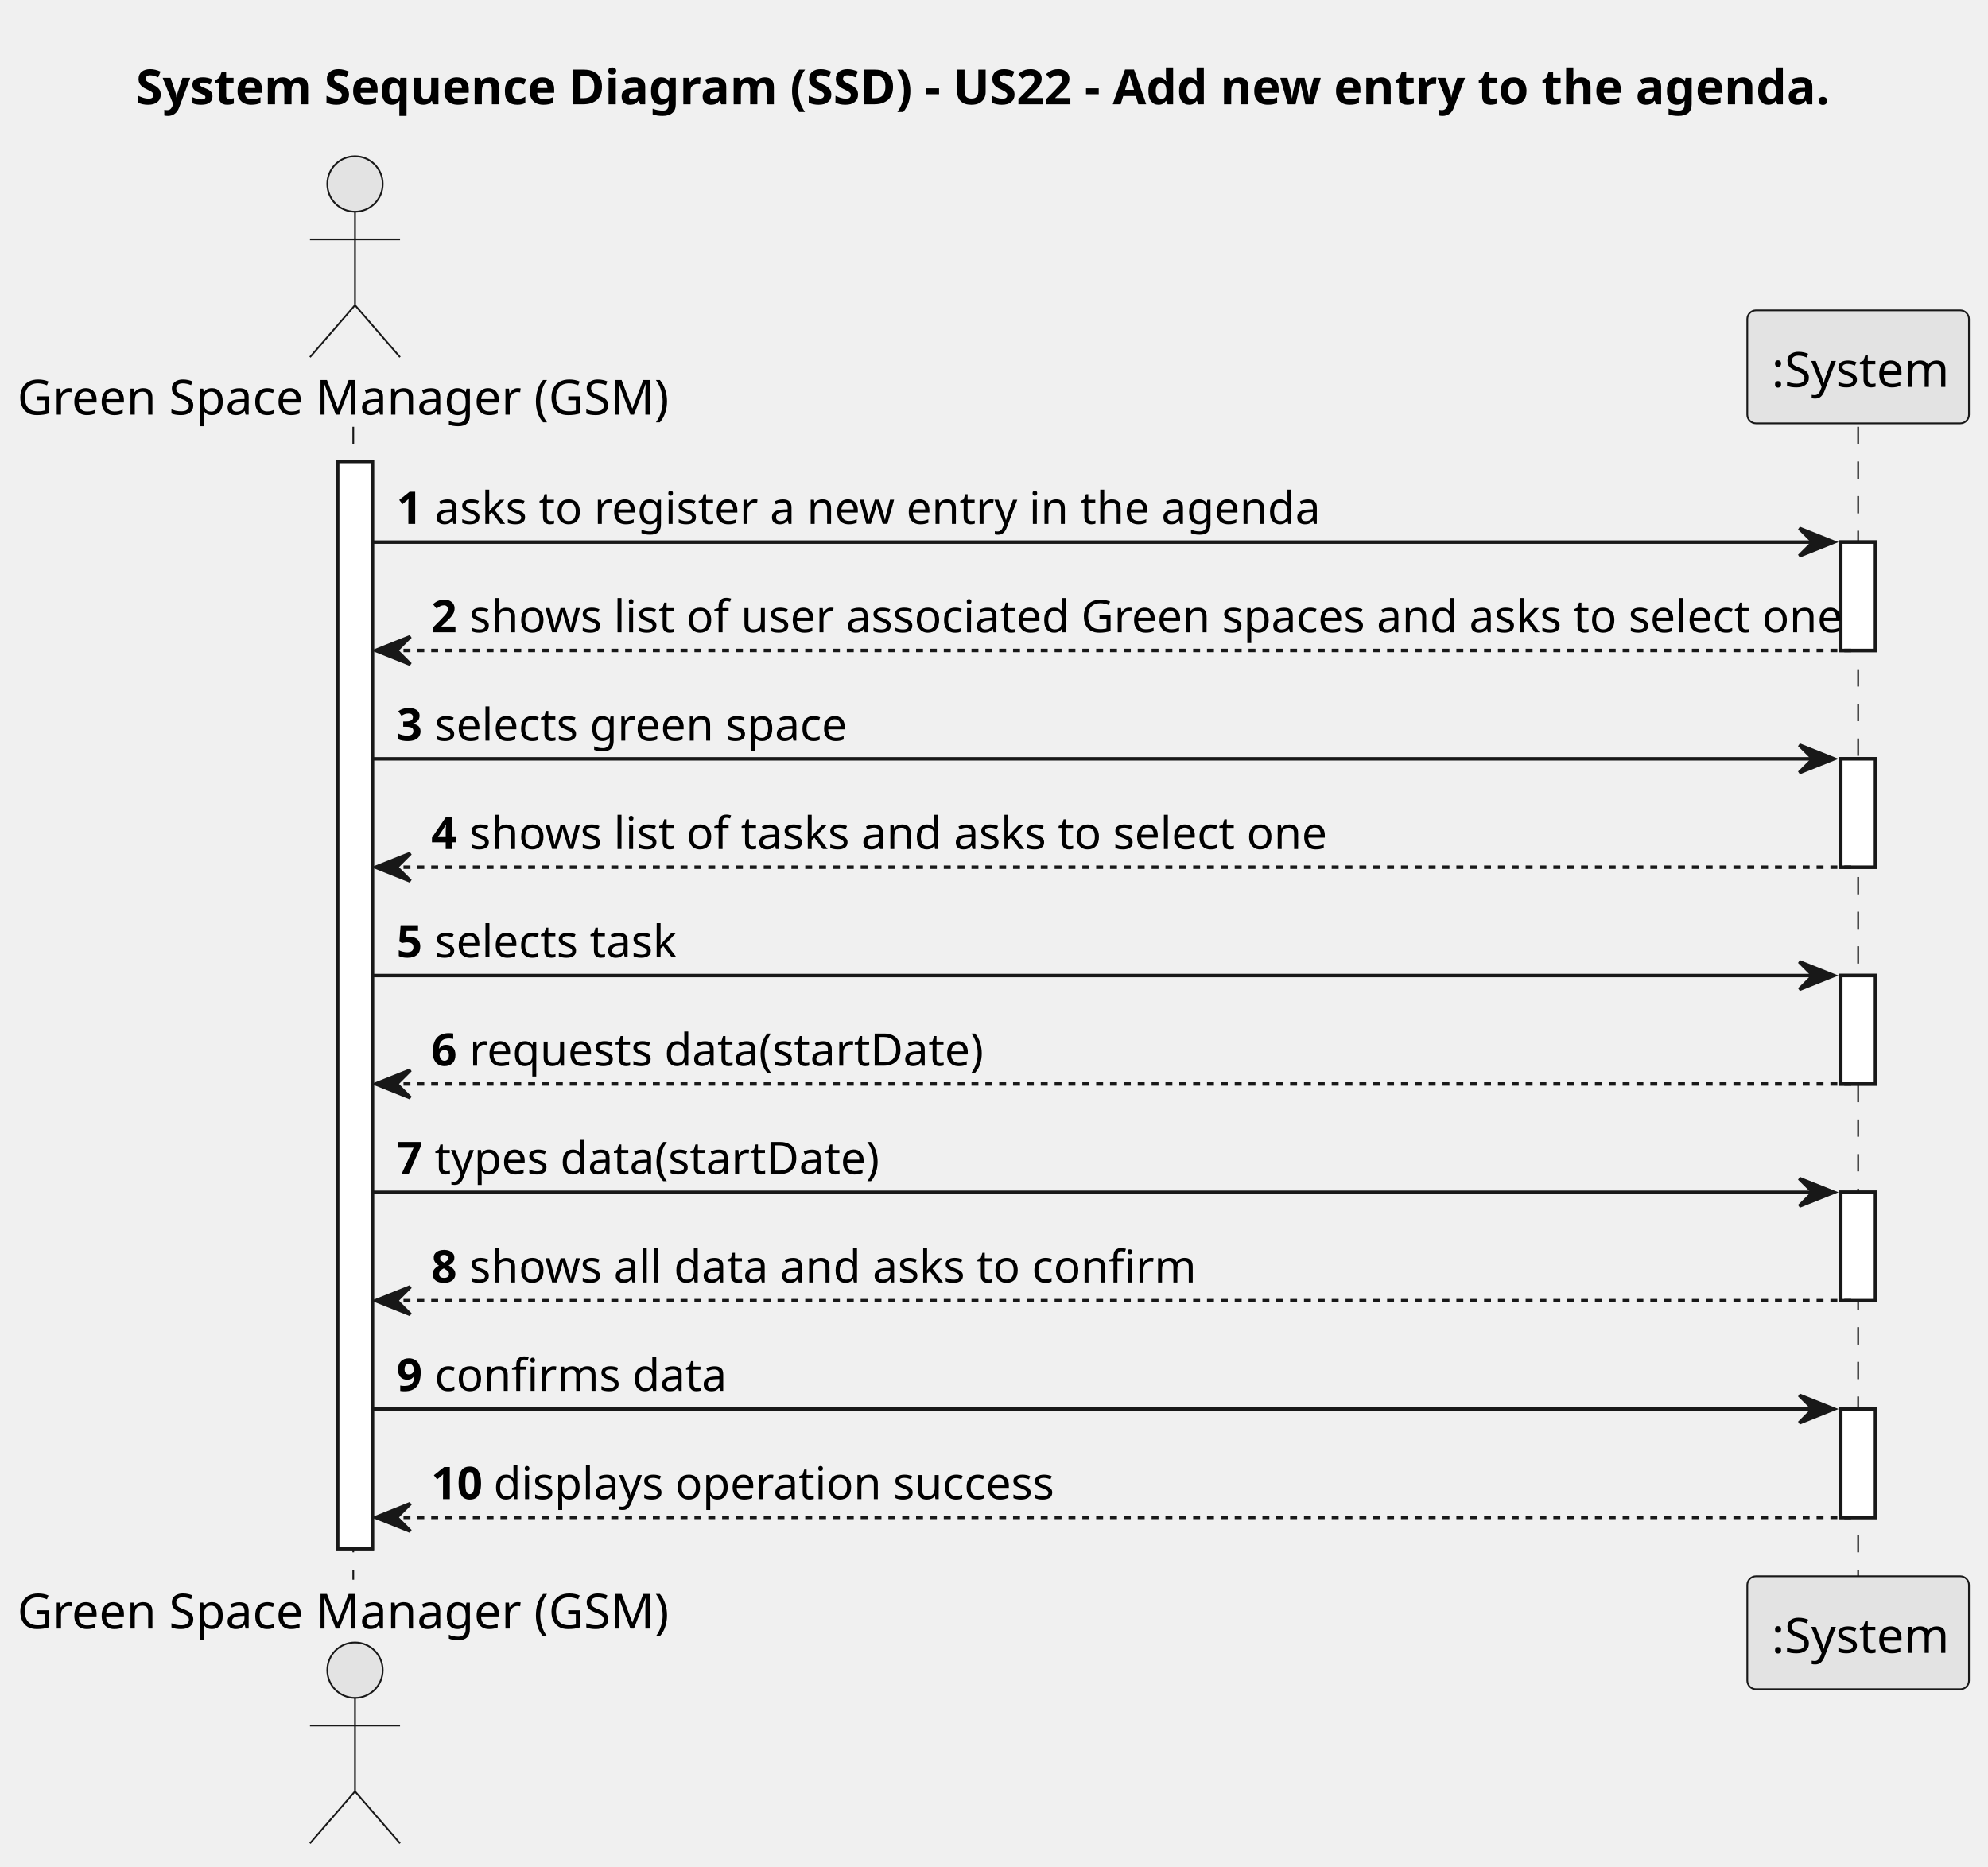
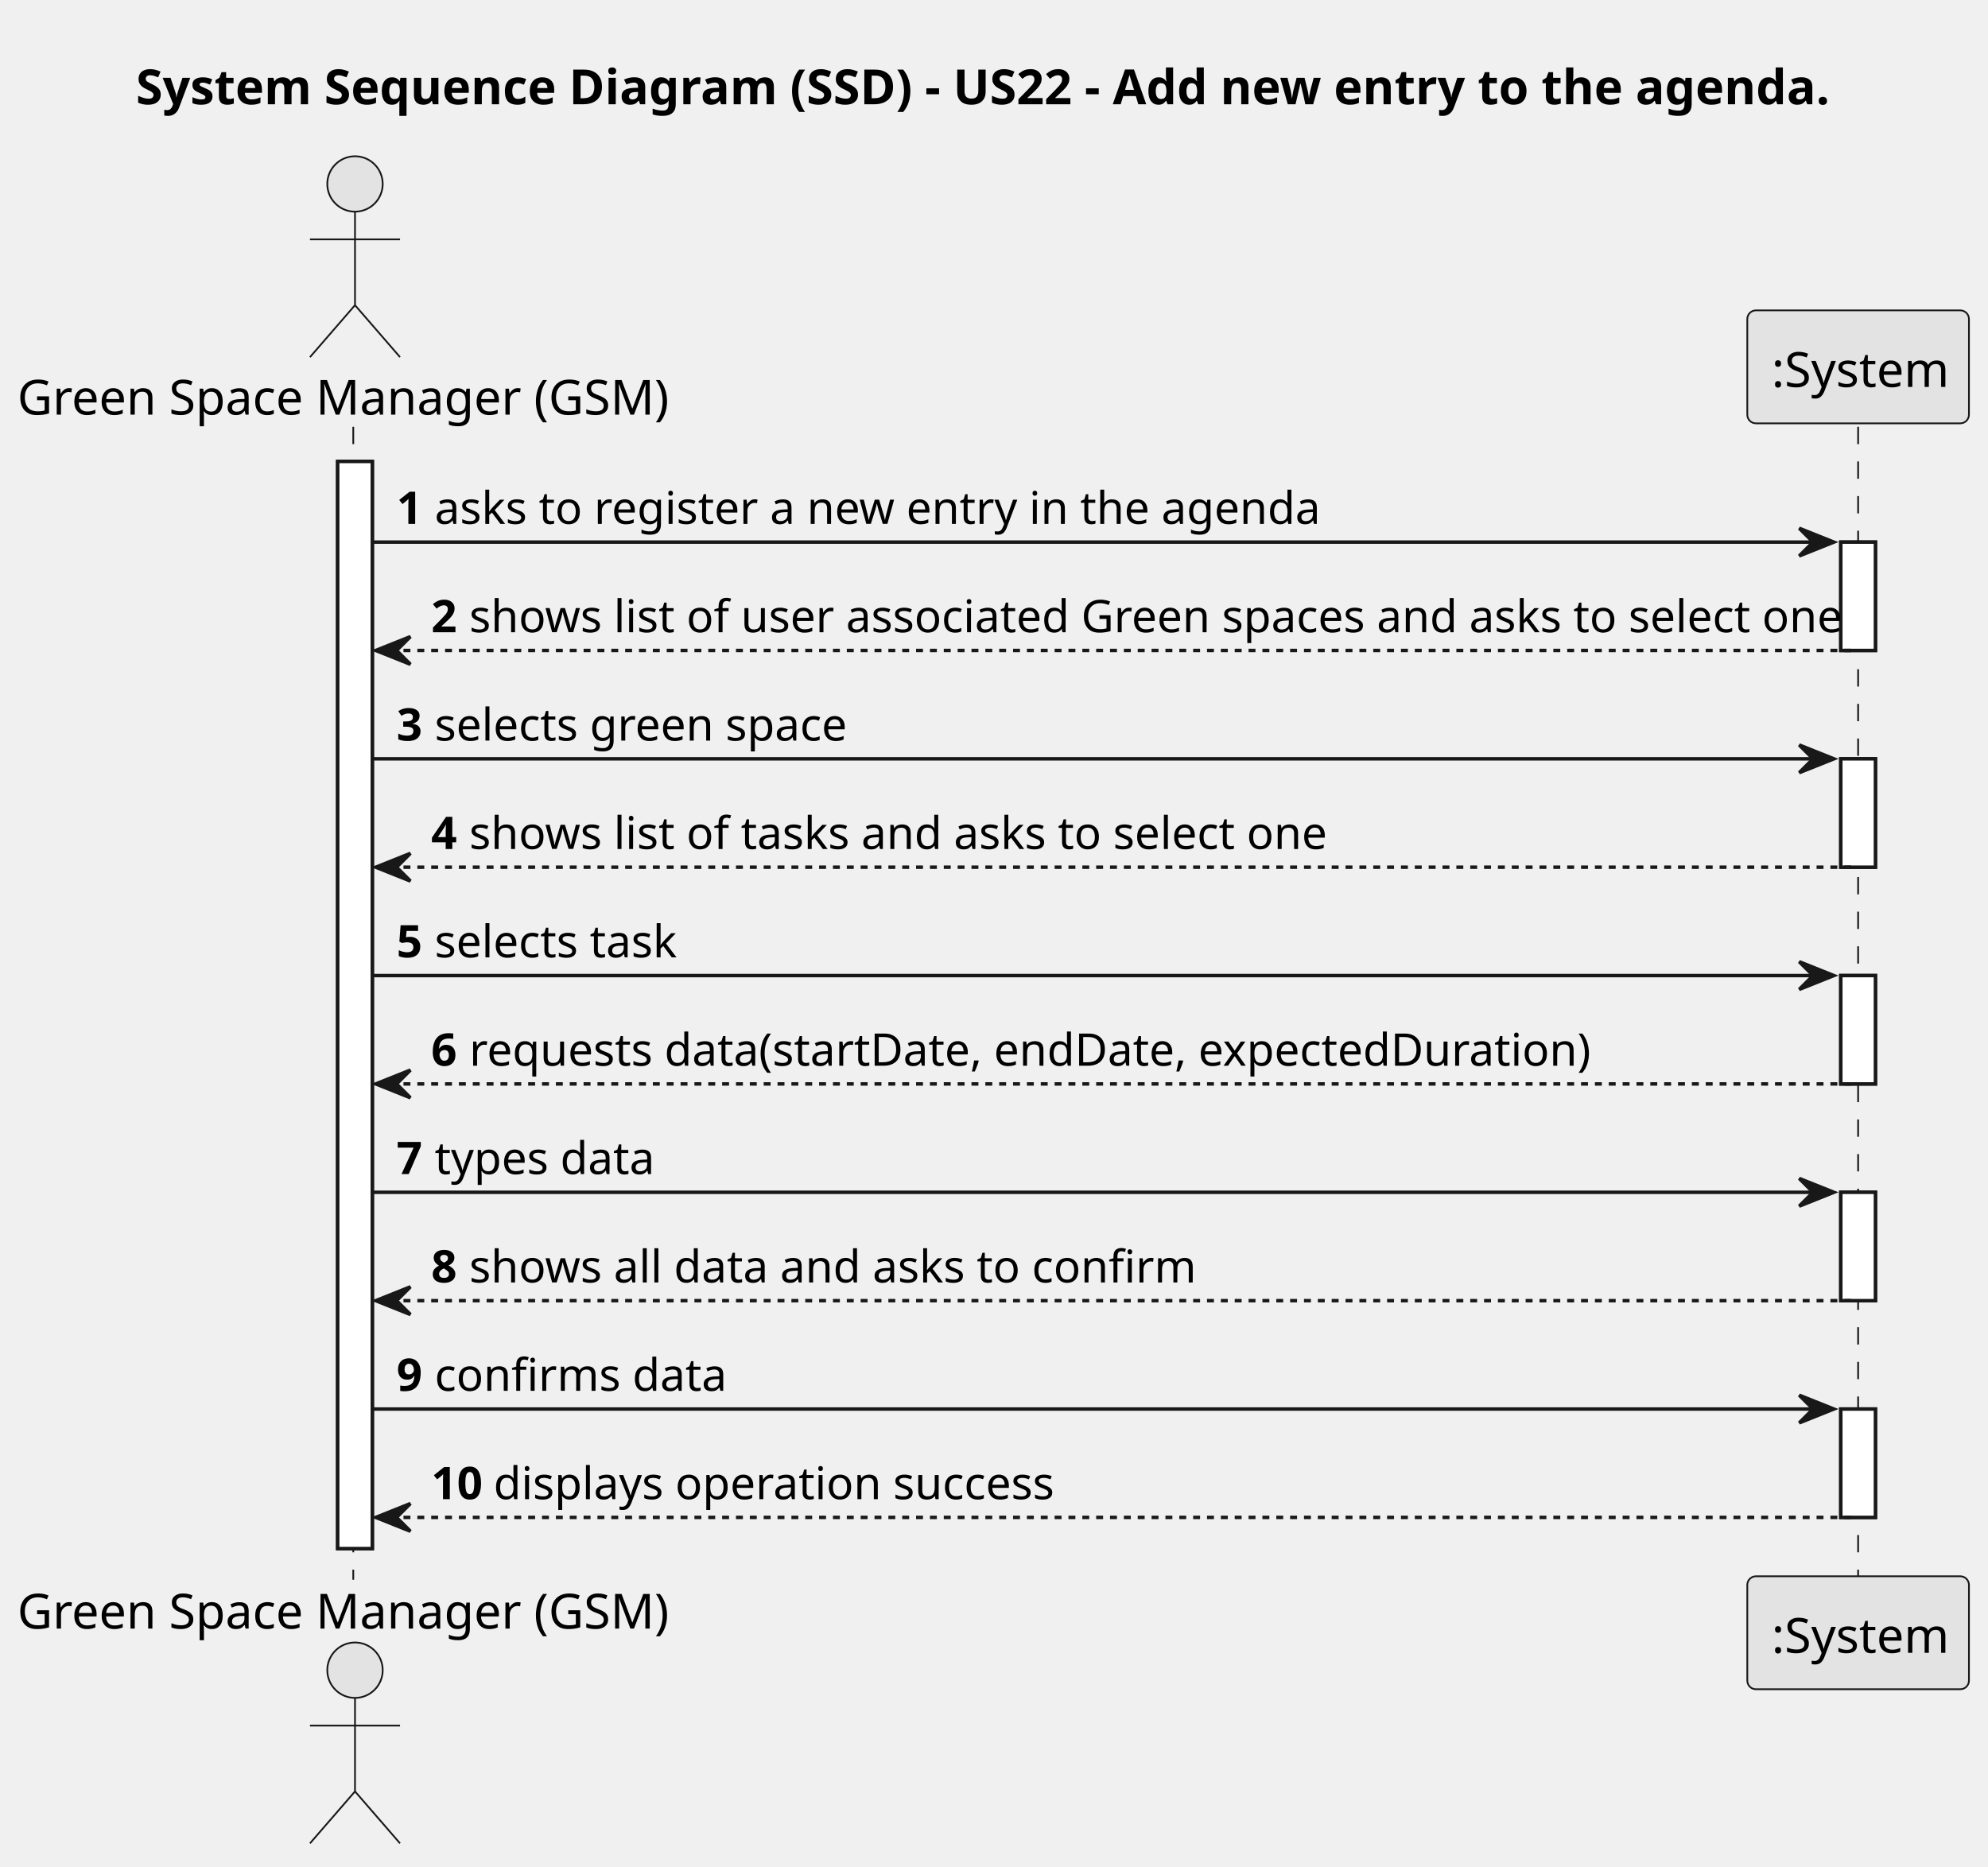
<svg xmlns="http://www.w3.org/2000/svg" contentStyleType="text/css" height="539px" preserveAspectRatio="none" style="width:574px;height:539px;background:#FFFFFF;" version="1.1" viewBox="0 0 574 539" width="574px" zoomAndPan="magnify">
  <defs />
  <g>
    <text fill="#000000" font-family="sans-serif" font-size="14" font-weight="bold" lengthAdjust="spacing" textLength="494" x="39.25" y="30.107">System Sequence Diagram (SSD) - US22 - Add new entry to the agenda.</text>
    <rect fill="#FFFFFF" height="313.91" style="stroke:#181818;stroke-width:1.0;" width="10" x="97.5" y="133.242" />
    <rect fill="#FFFFFF" height="31.291" style="stroke:#181818;stroke-width:1.0;" width="10" x="531.5" y="156.533" />
    <rect fill="#FFFFFF" height="31.291" style="stroke:#181818;stroke-width:1.0;" width="10" x="531.5" y="219.115" />
    <rect fill="#FFFFFF" height="31.291" style="stroke:#181818;stroke-width:1.0;" width="10" x="531.5" y="281.697" />
    <rect fill="#FFFFFF" height="31.291" style="stroke:#181818;stroke-width:1.0;" width="10" x="531.5" y="344.279" />
    <rect fill="#FFFFFF" height="31.291" style="stroke:#181818;stroke-width:1.0;" width="10" x="531.5" y="406.861" />
    <line style="stroke:#181818;stroke-width:0.5;stroke-dasharray:5.0,5.0;" x1="102" x2="102" y1="123.242" y2="456.152" />
    <line style="stroke:#181818;stroke-width:0.5;stroke-dasharray:5.0,5.0;" x1="536.5" x2="536.5" y1="123.242" y2="456.152" />
    <text fill="#000000" font-family="sans-serif" font-size="14" lengthAdjust="spacing" textLength="189" x="5" y="119.728">Green Space Manager (GSM)</text>
    <ellipse cx="102.5" cy="53.121" fill="#E3E3E3" rx="8" ry="8" style="stroke:#181818;stroke-width:0.5;" />
    <path d="M102.5,61.121 L102.5,88.121 M89.5,69.121 L115.5,69.121 M102.5,88.121 L89.5,103.121 M102.5,88.121 L115.5,103.121 " fill="none" style="stroke:#181818;stroke-width:0.5;" />
    <text fill="#000000" font-family="sans-serif" font-size="14" lengthAdjust="spacing" textLength="189" x="5" y="470.26">Green Space Manager (GSM)</text>
    <ellipse cx="102.5" cy="482.273" fill="#E3E3E3" rx="8" ry="8" style="stroke:#181818;stroke-width:0.5;" />
    <path d="M102.5,490.273 L102.5,517.273 M89.5,498.273 L115.5,498.273 M102.5,517.273 L89.5,532.273 M102.5,517.273 L115.5,532.273 " fill="none" style="stroke:#181818;stroke-width:0.5;" />
    <rect fill="#E3E3E3" height="32.621" rx="2.5" ry="2.5" style="stroke:#181818;stroke-width:0.5;" width="64" x="504.5" y="89.621" />
    <text fill="#000000" font-family="sans-serif" font-size="14" lengthAdjust="spacing" textLength="50" x="511.5" y="111.728">:System</text>
    <rect fill="#E3E3E3" height="32.621" rx="2.5" ry="2.5" style="stroke:#181818;stroke-width:0.5;" width="64" x="504.5" y="455.152" />
    <text fill="#000000" font-family="sans-serif" font-size="14" lengthAdjust="spacing" textLength="50" x="511.5" y="477.26">:System</text>
    <rect fill="#FFFFFF" height="313.91" style="stroke:#181818;stroke-width:1.0;" width="10" x="97.5" y="133.242" />
    <rect fill="#FFFFFF" height="31.291" style="stroke:#181818;stroke-width:1.0;" width="10" x="531.5" y="156.533" />
    <rect fill="#FFFFFF" height="31.291" style="stroke:#181818;stroke-width:1.0;" width="10" x="531.5" y="219.115" />
    <rect fill="#FFFFFF" height="31.291" style="stroke:#181818;stroke-width:1.0;" width="10" x="531.5" y="281.697" />
    <rect fill="#FFFFFF" height="31.291" style="stroke:#181818;stroke-width:1.0;" width="10" x="531.5" y="344.279" />
    <rect fill="#FFFFFF" height="31.291" style="stroke:#181818;stroke-width:1.0;" width="10" x="531.5" y="406.861" />
    <polygon fill="#181818" points="519.5,152.533,529.5,156.533,519.5,160.533,523.5,156.533" style="stroke:#181818;stroke-width:1.0;" />
    <line style="stroke:#181818;stroke-width:1.0;" x1="107.5" x2="525.5" y1="156.533" y2="156.533" />
    <text fill="#000000" font-family="sans-serif" font-size="13" font-weight="bold" lengthAdjust="spacing" textLength="7" x="114.5" y="151.27">1</text>
    <text fill="#000000" font-family="sans-serif" font-size="13" lengthAdjust="spacing" textLength="243" x="125.5" y="151.27">asks to register a new entry in the agenda</text>
    <polygon fill="#181818" points="118.5,183.824,108.5,187.824,118.5,191.824,114.5,187.824" style="stroke:#181818;stroke-width:1.0;" />
    <line style="stroke:#181818;stroke-width:1.0;stroke-dasharray:2.0,2.0;" x1="112.5" x2="535.5" y1="187.824" y2="187.824" />
    <text fill="#000000" font-family="sans-serif" font-size="13" font-weight="bold" lengthAdjust="spacing" textLength="7" x="124.5" y="182.561">2</text>
    <text fill="#000000" font-family="sans-serif" font-size="13" lengthAdjust="spacing" textLength="389" x="135.5" y="182.561">shows list of user associated Green spaces and asks to select one</text>
    <polygon fill="#181818" points="519.5,215.115,529.5,219.115,519.5,223.115,523.5,219.115" style="stroke:#181818;stroke-width:1.0;" />
    <line style="stroke:#181818;stroke-width:1.0;" x1="107.5" x2="525.5" y1="219.115" y2="219.115" />
    <text fill="#000000" font-family="sans-serif" font-size="13" font-weight="bold" lengthAdjust="spacing" textLength="7" x="114.5" y="213.852">3</text>
    <text fill="#000000" font-family="sans-serif" font-size="13" lengthAdjust="spacing" textLength="117" x="125.5" y="213.852">selects green space</text>
    <polygon fill="#181818" points="118.5,246.406,108.5,250.406,118.5,254.406,114.5,250.406" style="stroke:#181818;stroke-width:1.0;" />
    <line style="stroke:#181818;stroke-width:1.0;stroke-dasharray:2.0,2.0;" x1="112.5" x2="535.5" y1="250.406" y2="250.406" />
    <text fill="#000000" font-family="sans-serif" font-size="13" font-weight="bold" lengthAdjust="spacing" textLength="7" x="124.5" y="245.144">4</text>
    <text fill="#000000" font-family="sans-serif" font-size="13" lengthAdjust="spacing" textLength="244" x="135.5" y="245.144">shows list of tasks and asks to select one</text>
    <polygon fill="#181818" points="519.5,277.697,529.5,281.697,519.5,285.697,523.5,281.697" style="stroke:#181818;stroke-width:1.0;" />
    <line style="stroke:#181818;stroke-width:1.0;" x1="107.5" x2="525.5" y1="281.697" y2="281.697" />
    <text fill="#000000" font-family="sans-serif" font-size="13" font-weight="bold" lengthAdjust="spacing" textLength="7" x="114.5" y="276.435">5</text>
    <text fill="#000000" font-family="sans-serif" font-size="13" lengthAdjust="spacing" textLength="71" x="125.5" y="276.435">selects task</text>
    <polygon fill="#181818" points="118.5,308.988,108.5,312.988,118.5,316.988,114.5,312.988" style="stroke:#181818;stroke-width:1.0;" />
    <line style="stroke:#181818;stroke-width:1.0;stroke-dasharray:2.0,2.0;" x1="112.5" x2="535.5" y1="312.988" y2="312.988" />
    <text fill="#000000" font-family="sans-serif" font-size="13" font-weight="bold" lengthAdjust="spacing" textLength="7" x="124.5" y="307.726">6</text>
-     <text fill="#000000" font-family="sans-serif" font-size="13" lengthAdjust="spacing" textLength="140" x="135.5" y="307.726">requests data(startDate)</text>
+     <text fill="#000000" font-family="sans-serif" font-size="13" lengthAdjust="spacing" textLength="305" x="135.5" y="307.726">requests data(startDate, endDate, expectedDuration)</text>
    <polygon fill="#181818" points="519.5,340.279,529.5,344.279,519.5,348.279,523.5,344.279" style="stroke:#181818;stroke-width:1.0;" />
    <line style="stroke:#181818;stroke-width:1.0;" x1="107.5" x2="525.5" y1="344.279" y2="344.279" />
    <text fill="#000000" font-family="sans-serif" font-size="13" font-weight="bold" lengthAdjust="spacing" textLength="7" x="114.5" y="339.017">7</text>
-     <text fill="#000000" font-family="sans-serif" font-size="13" lengthAdjust="spacing" textLength="122" x="125.5" y="339.017">types data(startDate)</text>
+     <text fill="#000000" font-family="sans-serif" font-size="13" lengthAdjust="spacing" textLength="61" x="125.5" y="339.017">types data</text>
    <polygon fill="#181818" points="118.5,371.57,108.5,375.57,118.5,379.57,114.5,375.57" style="stroke:#181818;stroke-width:1.0;" />
    <line style="stroke:#181818;stroke-width:1.0;stroke-dasharray:2.0,2.0;" x1="112.5" x2="535.5" y1="375.57" y2="375.57" />
    <text fill="#000000" font-family="sans-serif" font-size="13" font-weight="bold" lengthAdjust="spacing" textLength="7" x="124.5" y="370.308">8</text>
    <text fill="#000000" font-family="sans-serif" font-size="13" lengthAdjust="spacing" textLength="201" x="135.5" y="370.308">shows all data and asks to confirm</text>
    <polygon fill="#181818" points="519.5,402.861,529.5,406.861,519.5,410.861,523.5,406.861" style="stroke:#181818;stroke-width:1.0;" />
    <line style="stroke:#181818;stroke-width:1.0;" x1="107.5" x2="525.5" y1="406.861" y2="406.861" />
    <text fill="#000000" font-family="sans-serif" font-size="13" font-weight="bold" lengthAdjust="spacing" textLength="7" x="114.5" y="401.599">9</text>
    <text fill="#000000" font-family="sans-serif" font-size="13" lengthAdjust="spacing" textLength="78" x="125.5" y="401.599">confirms data</text>
    <polygon fill="#181818" points="118.5,434.152,108.5,438.152,118.5,442.152,114.5,438.152" style="stroke:#181818;stroke-width:1.0;" />
    <line style="stroke:#181818;stroke-width:1.0;stroke-dasharray:2.0,2.0;" x1="112.5" x2="535.5" y1="438.152" y2="438.152" />
    <text fill="#000000" font-family="sans-serif" font-size="13" font-weight="bold" lengthAdjust="spacing" textLength="14" x="124.5" y="432.89">10</text>
    <text fill="#000000" font-family="sans-serif" font-size="13" lengthAdjust="spacing" textLength="158" x="142.5" y="432.89">displays operation success</text>
  </g>
</svg>
